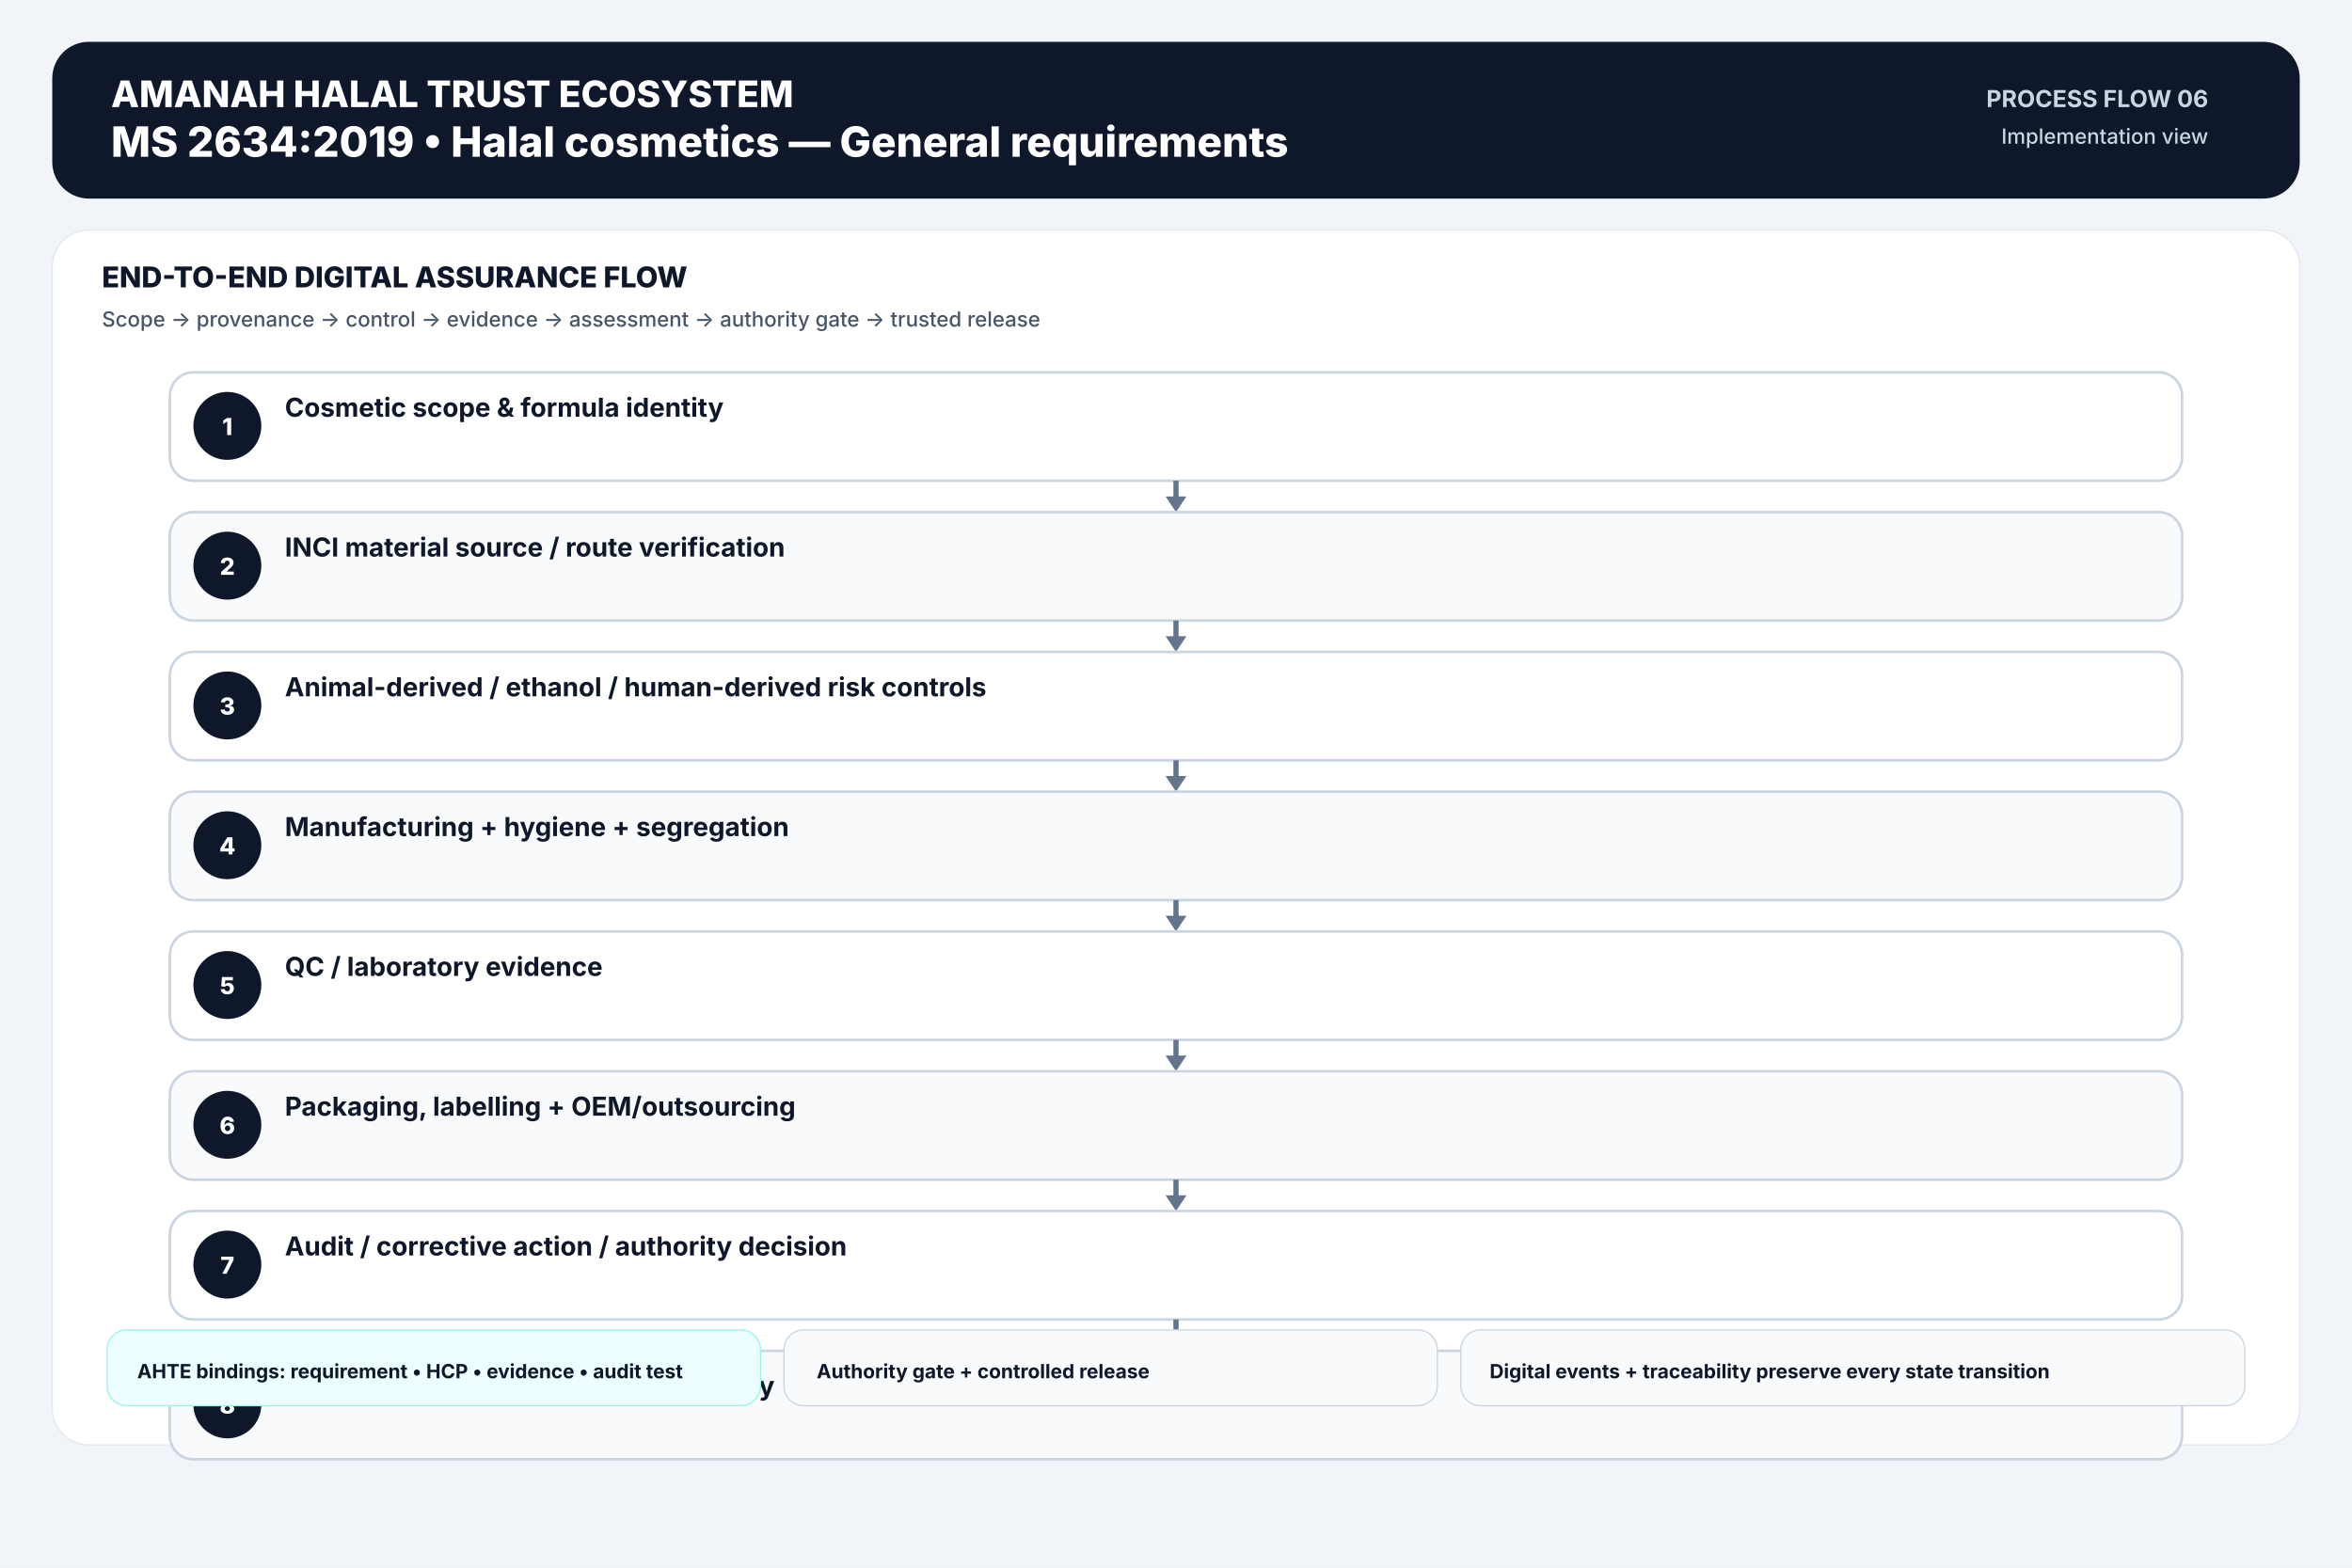
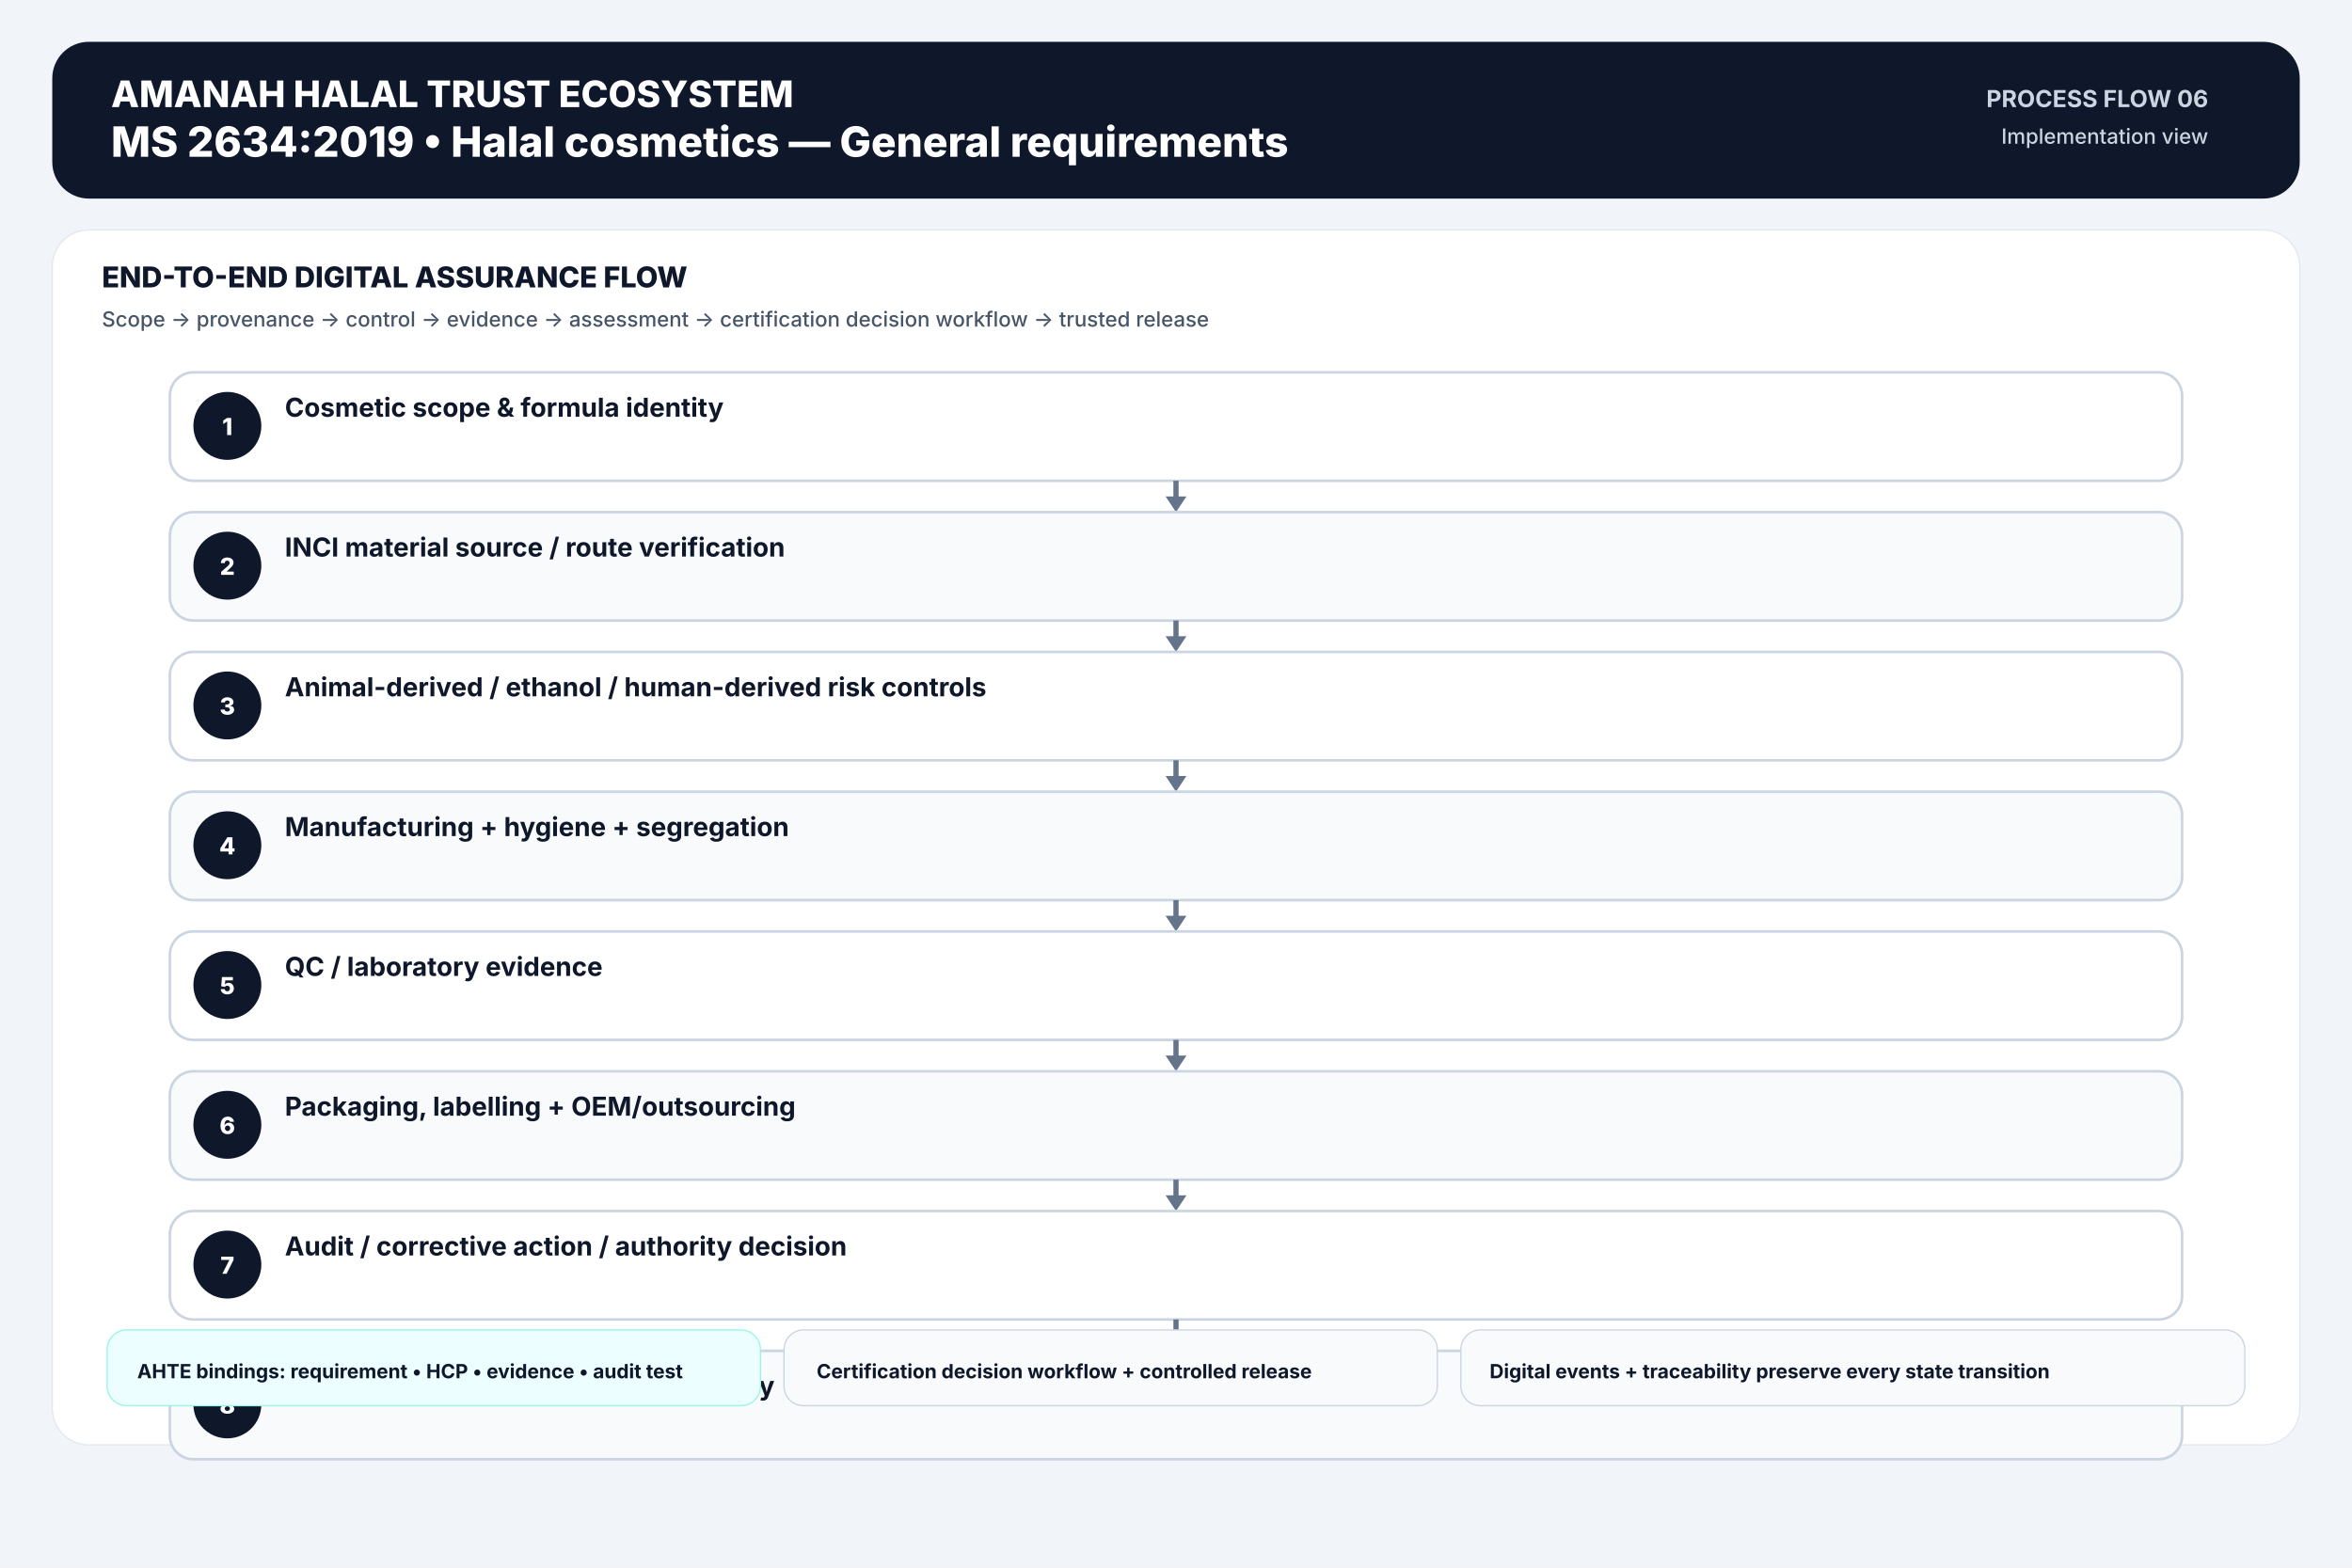
<svg xmlns="http://www.w3.org/2000/svg" width="1800" height="1200" viewBox="0 0 1800 1200">
  <rect width="1800" height="1200" fill="#f1f5f9" />
  <rect x="40" y="32" width="1720" height="120" rx="28" fill="#0f172a" />
  <text x="85" y="82" font-family="Inter,Arial,sans-serif" font-size="28" font-weight="800" text-anchor="start" fill="#ffffff">AMANAH HALAL TRUST ECOSYSTEM</text>
  <text x="85" y="120" font-family="Inter,Arial,sans-serif" font-size="32" font-weight="800" text-anchor="start" fill="#ffffff">MS 2634:2019  •  Halal cosmetics — General requirements</text>
  <text x="1690" y="82" font-family="Inter,Arial,sans-serif" font-size="18" font-weight="700" text-anchor="end" fill="#cbd5e1">PROCESS FLOW 06</text>
  <text x="1690" y="110" font-family="Inter,Arial,sans-serif" font-size="16" font-weight="500" text-anchor="end" fill="#cbd5e1">Implementation view</text>
  <rect x="40" y="176" width="1720" height="930" rx="28" fill="#ffffff" stroke="#e2e8f0" />
  <text x="78" y="220" font-family="Inter,Arial,sans-serif" font-size="22" font-weight="800" text-anchor="start" fill="#0f172a">END-TO-END DIGITAL ASSURANCE FLOW</text>
-   <text x="78" y="250" font-family="Inter,Arial,sans-serif" font-size="16" font-weight="500" text-anchor="start" fill="#475569">Scope → provenance → control → evidence → assessment → authority gate → trusted release</text>
+   <text x="78" y="250" font-family="Inter,Arial,sans-serif" font-size="16" font-weight="500" text-anchor="start" fill="#475569">Scope → provenance → control → evidence → assessment → certification decision workflow → trusted release</text>
  <rect x="130" y="285" width="1540" height="83" rx="18" fill="#ffffff" stroke="#cbd5e1" stroke-width="2" />
  <circle cx="174" cy="326" r="26" fill="#0f172a" />
  <text x="174" y="333" font-family="Inter,Arial,sans-serif" font-size="18" font-weight="800" text-anchor="middle" fill="#ffffff">1</text>
  <text x="218" y="319" font-family="Inter,Arial,sans-serif" font-size="20" font-weight="650" text-anchor="start" fill="#0f172a">Cosmetic scope &amp; formula identity</text>
  <line x1="900.0" y1="368" x2="900.0" y2="385" stroke="#64748b" stroke-width="4" />
  <polygon points="892.0,380 908.0,380 900.0,392" fill="#64748b" />
  <rect x="130" y="392" width="1540" height="83" rx="18" fill="#f8fafc" stroke="#cbd5e1" stroke-width="2" />
  <circle cx="174" cy="433" r="26" fill="#0f172a" />
  <text x="174" y="440" font-family="Inter,Arial,sans-serif" font-size="18" font-weight="800" text-anchor="middle" fill="#ffffff">2</text>
  <text x="218" y="426" font-family="Inter,Arial,sans-serif" font-size="20" font-weight="650" text-anchor="start" fill="#0f172a">INCI material source / route verification</text>
  <line x1="900.0" y1="475" x2="900.0" y2="492" stroke="#64748b" stroke-width="4" />
  <polygon points="892.0,487 908.0,487 900.0,499" fill="#64748b" />
  <rect x="130" y="499" width="1540" height="83" rx="18" fill="#ffffff" stroke="#cbd5e1" stroke-width="2" />
  <circle cx="174" cy="540" r="26" fill="#0f172a" />
  <text x="174" y="547" font-family="Inter,Arial,sans-serif" font-size="18" font-weight="800" text-anchor="middle" fill="#ffffff">3</text>
  <text x="218" y="533" font-family="Inter,Arial,sans-serif" font-size="20" font-weight="650" text-anchor="start" fill="#0f172a">Animal-derived / ethanol / human-derived risk controls</text>
  <line x1="900.0" y1="582" x2="900.0" y2="599" stroke="#64748b" stroke-width="4" />
  <polygon points="892.0,594 908.0,594 900.0,606" fill="#64748b" />
  <rect x="130" y="606" width="1540" height="83" rx="18" fill="#f8fafc" stroke="#cbd5e1" stroke-width="2" />
  <circle cx="174" cy="647" r="26" fill="#0f172a" />
  <text x="174" y="654" font-family="Inter,Arial,sans-serif" font-size="18" font-weight="800" text-anchor="middle" fill="#ffffff">4</text>
  <text x="218" y="640" font-family="Inter,Arial,sans-serif" font-size="20" font-weight="650" text-anchor="start" fill="#0f172a">Manufacturing + hygiene + segregation</text>
  <line x1="900.0" y1="689" x2="900.0" y2="706" stroke="#64748b" stroke-width="4" />
  <polygon points="892.0,701 908.0,701 900.0,713" fill="#64748b" />
  <rect x="130" y="713" width="1540" height="83" rx="18" fill="#ffffff" stroke="#cbd5e1" stroke-width="2" />
  <circle cx="174" cy="754" r="26" fill="#0f172a" />
  <text x="174" y="761" font-family="Inter,Arial,sans-serif" font-size="18" font-weight="800" text-anchor="middle" fill="#ffffff">5</text>
  <text x="218" y="747" font-family="Inter,Arial,sans-serif" font-size="20" font-weight="650" text-anchor="start" fill="#0f172a">QC / laboratory evidence</text>
  <line x1="900.0" y1="796" x2="900.0" y2="813" stroke="#64748b" stroke-width="4" />
  <polygon points="892.0,808 908.0,808 900.0,820" fill="#64748b" />
  <rect x="130" y="820" width="1540" height="83" rx="18" fill="#f8fafc" stroke="#cbd5e1" stroke-width="2" />
  <circle cx="174" cy="861" r="26" fill="#0f172a" />
  <text x="174" y="868" font-family="Inter,Arial,sans-serif" font-size="18" font-weight="800" text-anchor="middle" fill="#ffffff">6</text>
  <text x="218" y="854" font-family="Inter,Arial,sans-serif" font-size="20" font-weight="650" text-anchor="start" fill="#0f172a">Packaging, labelling + OEM/outsourcing</text>
  <line x1="900.0" y1="903" x2="900.0" y2="920" stroke="#64748b" stroke-width="4" />
  <polygon points="892.0,915 908.0,915 900.0,927" fill="#64748b" />
  <rect x="130" y="927" width="1540" height="83" rx="18" fill="#ffffff" stroke="#cbd5e1" stroke-width="2" />
  <circle cx="174" cy="968" r="26" fill="#0f172a" />
  <text x="174" y="975" font-family="Inter,Arial,sans-serif" font-size="18" font-weight="800" text-anchor="middle" fill="#ffffff">7</text>
  <text x="218" y="961" font-family="Inter,Arial,sans-serif" font-size="20" font-weight="650" text-anchor="start" fill="#0f172a">Audit / corrective action / authority decision</text>
  <line x1="900.0" y1="1010" x2="900.0" y2="1027" stroke="#64748b" stroke-width="4" />
  <polygon points="892.0,1022 908.0,1022 900.0,1034" fill="#64748b" />
  <rect x="130" y="1034" width="1540" height="83" rx="18" fill="#f8fafc" stroke="#cbd5e1" stroke-width="2" />
  <circle cx="174" cy="1075" r="26" fill="#0f172a" />
  <text x="174" y="1082" font-family="Inter,Arial,sans-serif" font-size="18" font-weight="800" text-anchor="middle" fill="#ffffff">8</text>
  <text x="218" y="1068" font-family="Inter,Arial,sans-serif" font-size="20" font-weight="650" text-anchor="start" fill="#0f172a">Product release + lifecycle traceability</text>
  <rect x="82" y="1018" width="500" height="58" rx="15" fill="#ecfeff" stroke="#99f6e4" />
  <text x="105" y="1055" font-family="Inter,Arial,sans-serif" font-size="15" font-weight="650" text-anchor="start" fill="#0f172a">AHTE bindings: requirement • HCP • evidence • audit test</text>
  <rect x="600" y="1018" width="500" height="58" rx="15" fill="#f8fafc" stroke="#cbd5e1" />
-   <text x="625" y="1055" font-family="Inter,Arial,sans-serif" font-size="15" font-weight="650" text-anchor="start" fill="#0f172a">Authority gate + controlled release</text>
+   <text x="625" y="1055" font-family="Inter,Arial,sans-serif" font-size="15" font-weight="650" text-anchor="start" fill="#0f172a">Certification decision workflow + controlled release</text>
  <rect x="1118" y="1018" width="600" height="58" rx="15" fill="#f8fafc" stroke="#cbd5e1" />
  <text x="1140" y="1055" font-family="Inter,Arial,sans-serif" font-size="15" font-weight="650" text-anchor="start" fill="#0f172a">Digital events + traceability preserve every state transition</text>
</svg>
